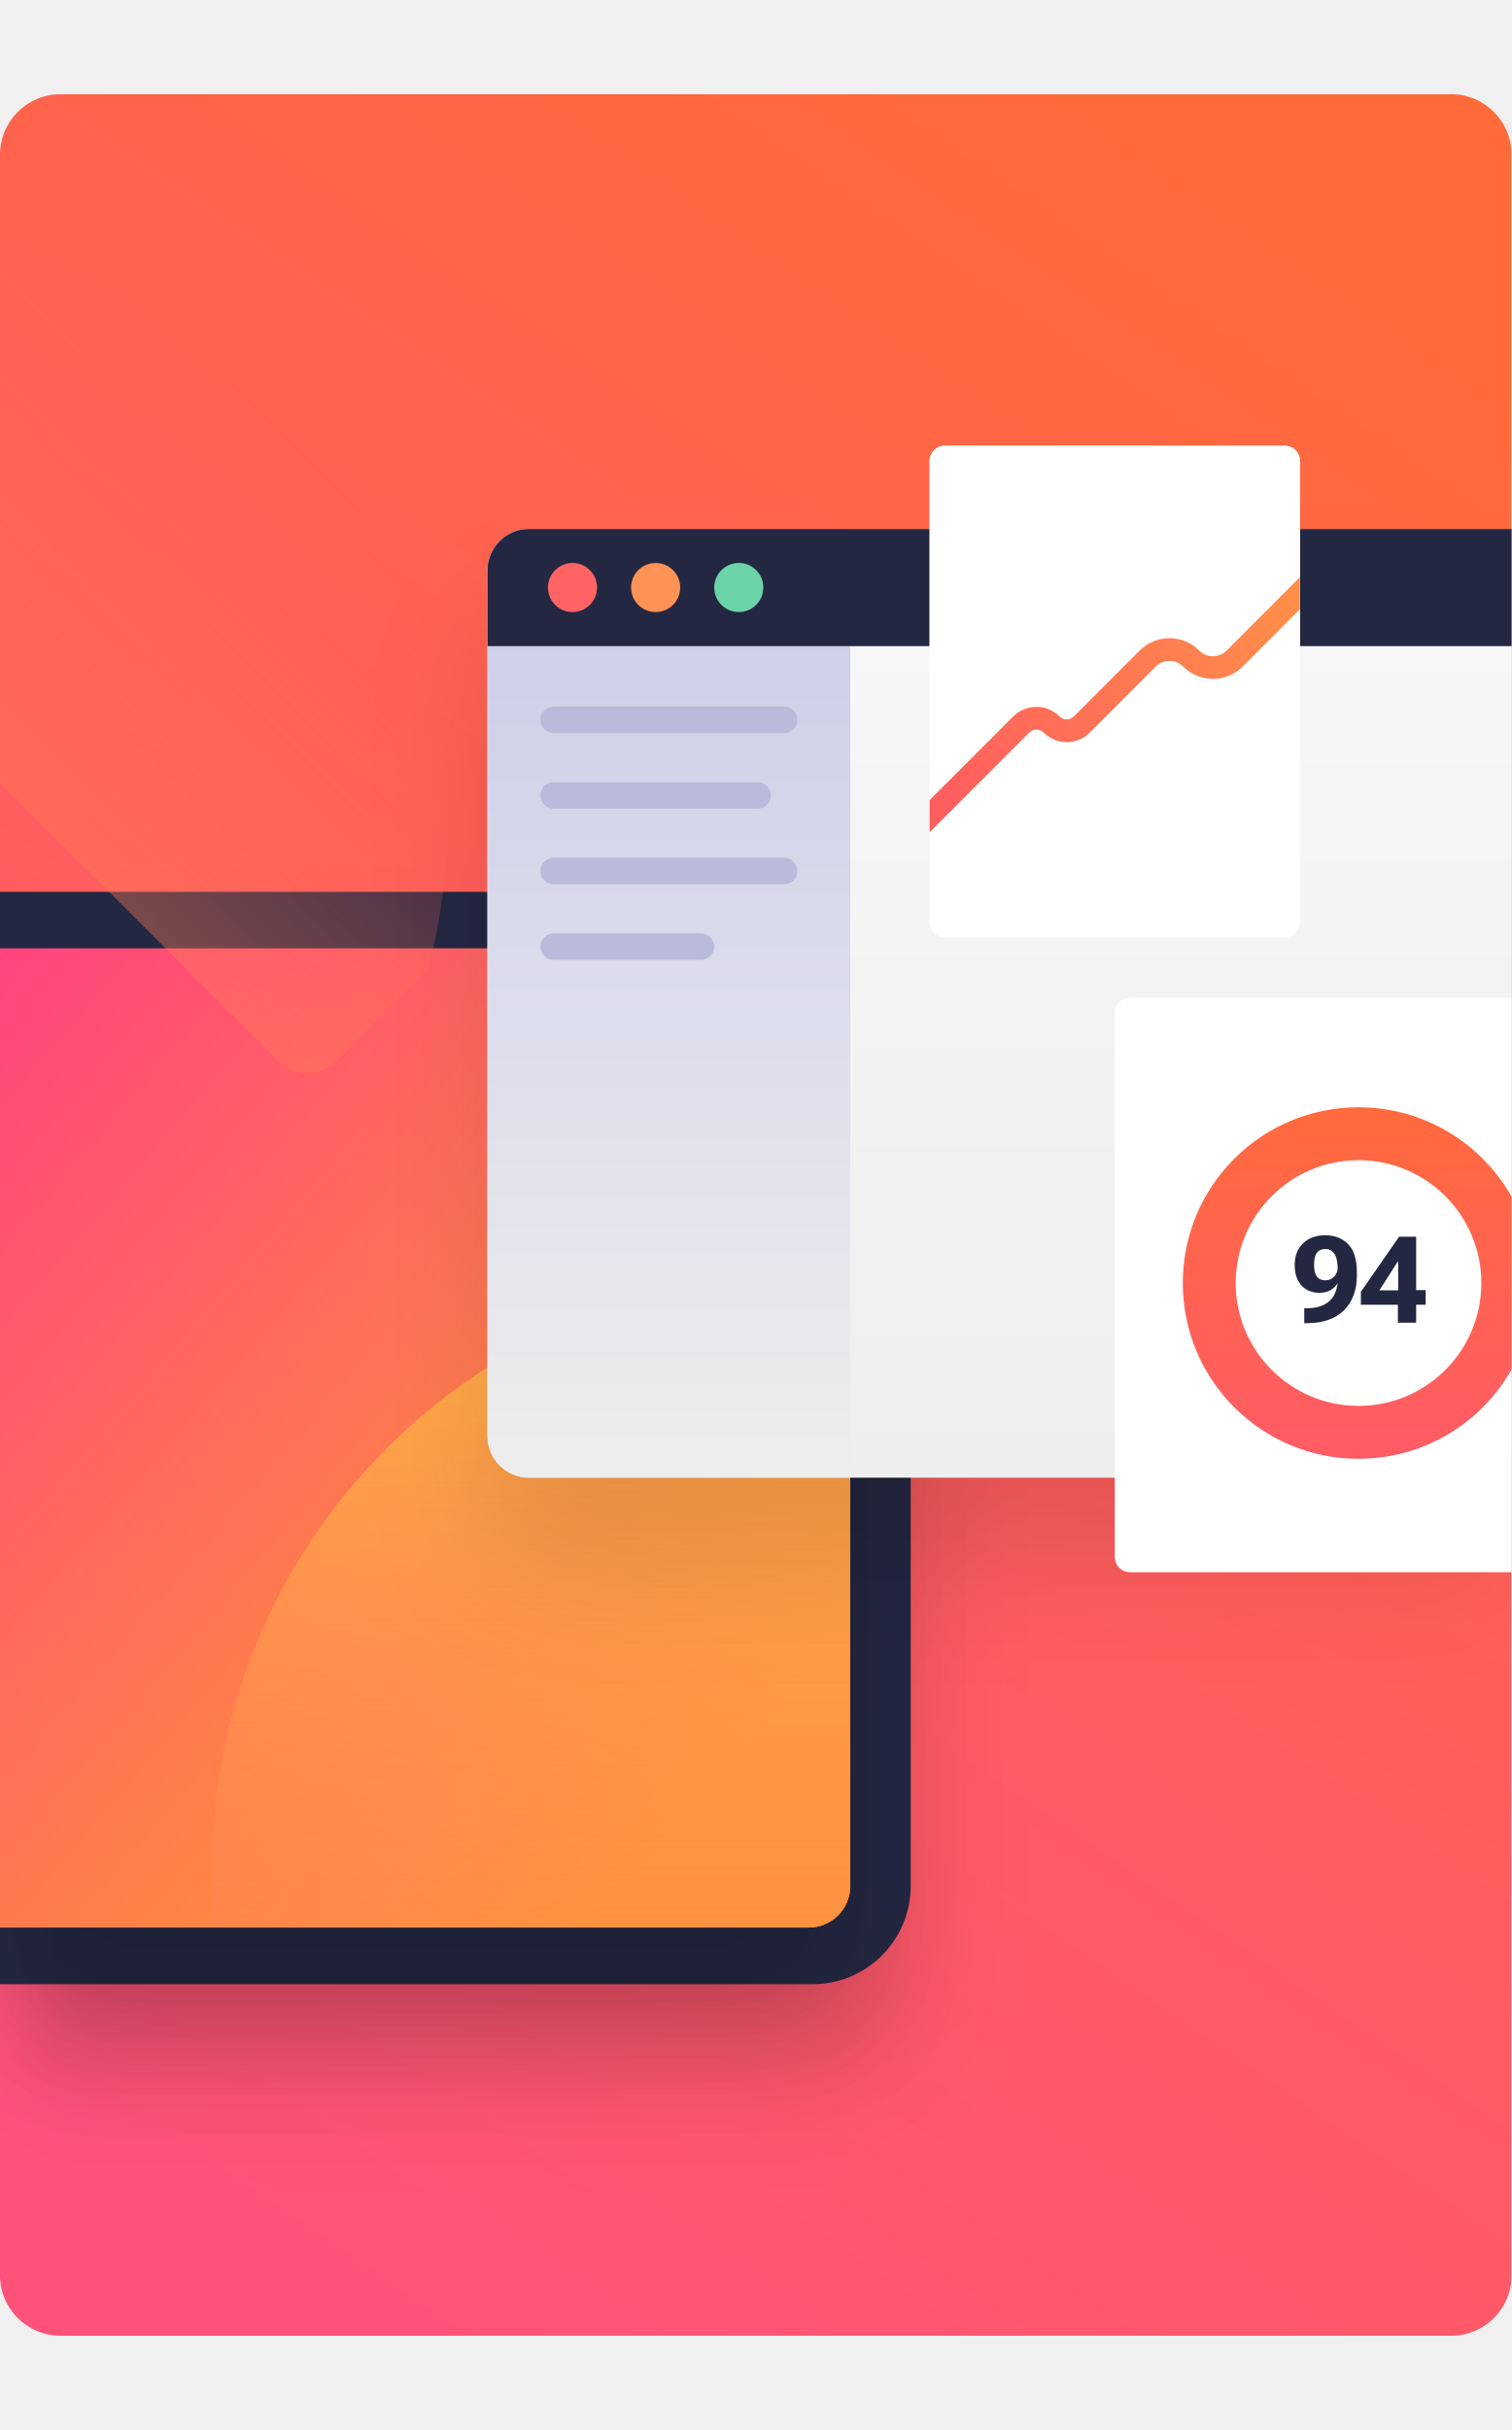
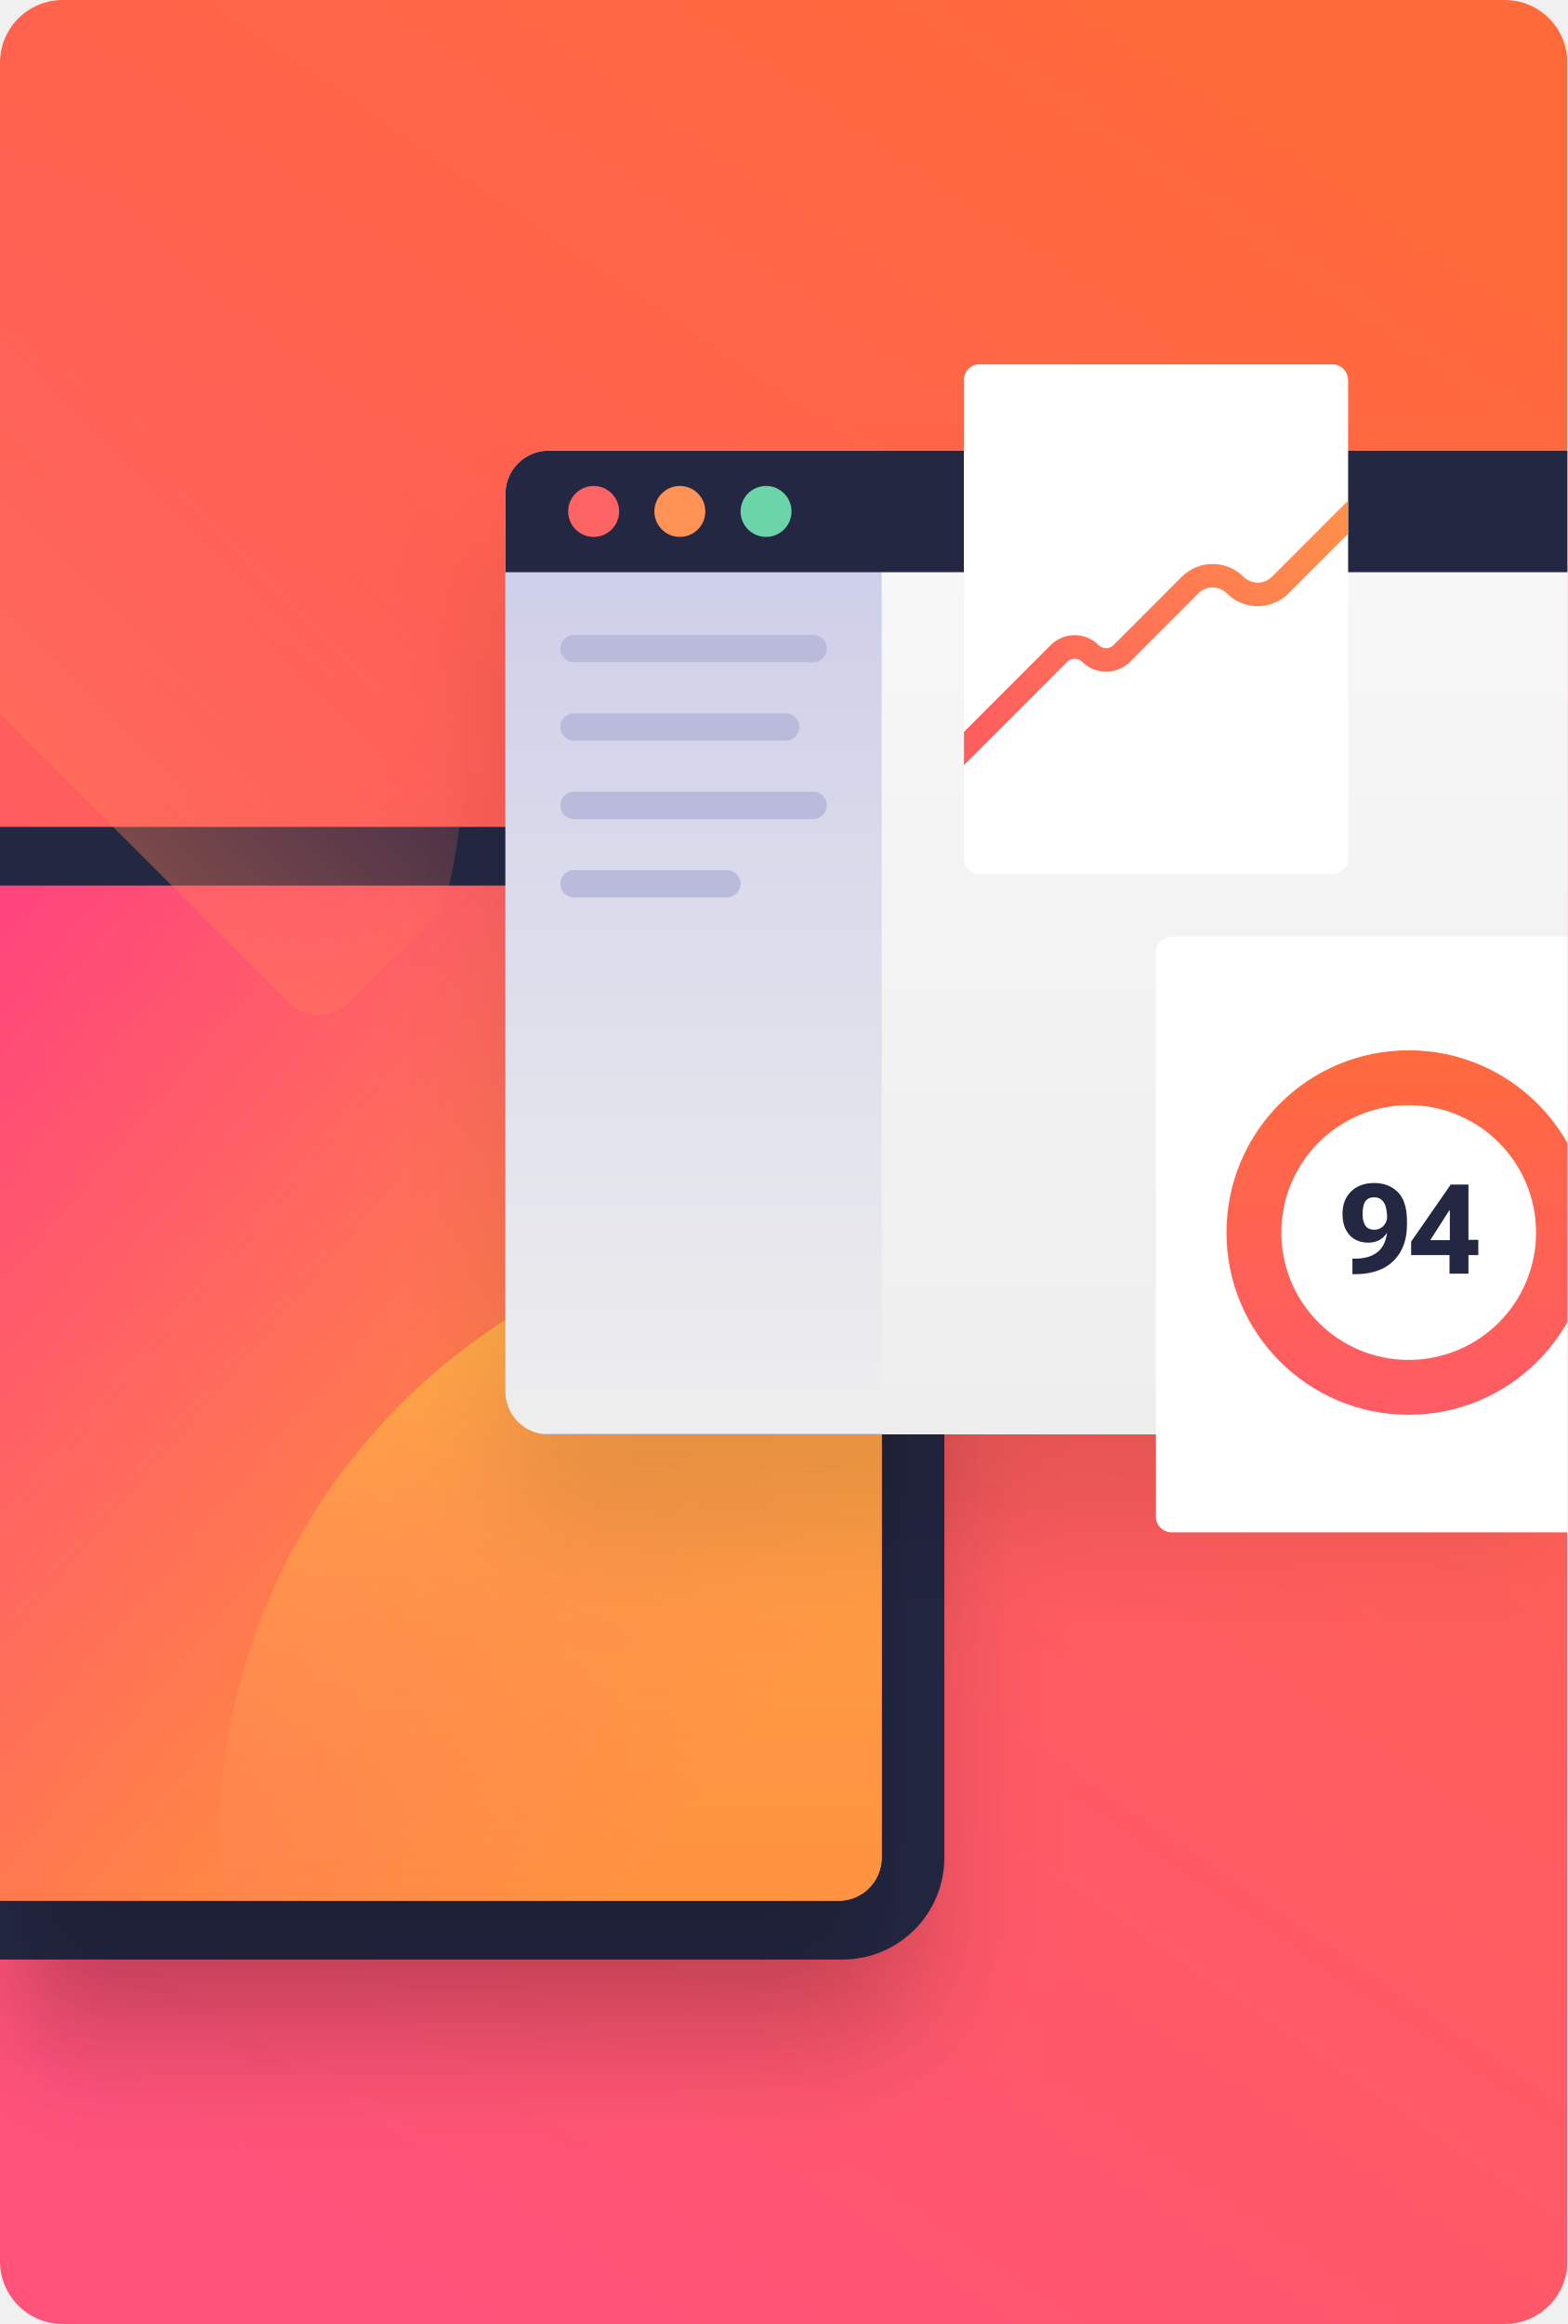
- <svg xmlns="http://www.w3.org/2000/svg" xmlns:xlink="http://www.w3.org/1999/xlink" width="280" height="450" viewBox="0 0 400 593">
+ <svg xmlns="http://www.w3.org/2000/svg" xmlns:xlink="http://www.w3.org/1999/xlink" width="100%" height="100%" viewBox="0 0 400 593">
  <defs>
    <linearGradient id="b" x1="72.75%" x2="27.25%" y1="0%" y2="100%">
      <stop offset="0%" stop-color="#FF6A3A" />
      <stop offset="100%" stop-color="#FF527B" />
    </linearGradient>
    <linearGradient id="h" x1="22.319%" x2="99.127%" y1="28.497%" y2="70.858%">
      <stop offset="0%" stop-color="#FF3E83" />
      <stop offset="100%" stop-color="#FF9F2E" />
    </linearGradient>
    <linearGradient id="k" x1="50%" x2="50%" y1="0%" y2="100%">
      <stop offset="0%" stop-color="#FFB443" />
      <stop offset="100%" stop-color="#FF5B64" stop-opacity="0" />
    </linearGradient>
    <linearGradient id="o" x1="50%" x2="50%" y1="0%" y2="100%">
      <stop offset="0%" stop-color="#F8F8F8" />
      <stop offset="100%" stop-color="#EEE" />
    </linearGradient>
    <linearGradient id="p" x1="50%" x2="50%" y1="0%" y2="100%">
      <stop offset="0%" stop-color="#CACBE8" />
      <stop offset="100%" stop-color="#EEE" />
      <stop offset="100%" stop-color="#CACBE8" />
    </linearGradient>
    <linearGradient id="r" x1="97.791%" x2="7.729%" y1="26.944%" y2="71.879%">
      <stop offset="0%" stop-color="#FF9049" />
      <stop offset="100%" stop-color="#FF5E5E" />
    </linearGradient>
    <linearGradient id="t" x1="50%" x2="50%" y1="0%" y2="100%">
      <stop offset="0%" stop-color="#FF6A3D" />
      <stop offset="100%" stop-color="#FF5B66" />
    </linearGradient>
    <path id="e" d="M0 26C0 11.64 11.64 0 26 0h381c14.36 0 26 11.64 26 26v237c0 14.36-11.64 26-26 26H26c-14.36 0-26-11.64-26-26V26Z" />
    <path id="g" d="M0 11C0 4.925 4.925 0 11 0h379c6.075 0 11 4.925 11 11v237c0 6.075-4.925 11-11 11H11c-6.075 0-11-4.925-11-11V11Z" />
    <path id="i" d="M0 11C0 4.925 4.925 0 11 0h379c6.075 0 11 4.925 11 11v237c0 6.075-4.925 11-11 11H11c-6.075 0-11-4.925-11-11V11Z" />
    <path id="n" d="M0 11C0 4.925 4.925 0 11 0h411c6.075 0 11 4.925 11 11v229c0 6.075-4.925 11-11 11H11c-6.075 0-11-4.925-11-11V11Z" />
    <path id="q" d="M0 4a4 4 0 0 1 4-4h90a4 4 0 0 1 4 4v122a4 4 0 0 1-4 4H4a4 4 0 0 1-4-4V4Z" />
    <filter id="d" width="127.7%" height="141.5%" x="-13.9%" y="-12.5%" filterUnits="objectBoundingBox">
      <feOffset dy="24" in="SourceAlpha" result="shadowOffsetOuter1" />
      <feGaussianBlur in="shadowOffsetOuter1" result="shadowBlurOuter1" stdDeviation="16" />
      <feColorMatrix in="shadowBlurOuter1" values="0 0 0 0 0 0 0 0 0 0 0 0 0 0 0 0 0 0 0.1 0" />
    </filter>
    <filter id="f" width="129.9%" height="146.3%" x="-15%" y="-13.9%" filterUnits="objectBoundingBox">
      <feOffset dy="24" in="SourceAlpha" result="shadowOffsetOuter1" />
      <feGaussianBlur in="shadowOffsetOuter1" result="shadowBlurOuter1" stdDeviation="16" />
      <feColorMatrix in="shadowBlurOuter1" values="0 0 0 0 0 0 0 0 0 0 0 0 0 0 0 0 0 0 0.1 0" />
    </filter>
    <filter id="j" width="129.9%" height="146.3%" x="-15%" y="-13.9%" filterUnits="objectBoundingBox">
      <feOffset dy="24" in="SourceAlpha" result="shadowOffsetOuter1" />
      <feGaussianBlur in="shadowOffsetOuter1" result="shadowBlurOuter1" stdDeviation="16" />
      <feColorMatrix in="shadowBlurOuter1" values="0 0 0 0 0 0 0 0 0 0 0 0 0 0 0 0 0 0 0.1 0" />
    </filter>
    <filter id="m" width="127.7%" height="147.8%" x="-13.9%" y="-14.3%" filterUnits="objectBoundingBox">
      <feOffset dy="24" in="SourceAlpha" result="shadowOffsetOuter1" />
      <feGaussianBlur in="shadowOffsetOuter1" result="shadowBlurOuter1" stdDeviation="16" />
      <feColorMatrix in="shadowBlurOuter1" values="0 0 0 0 0 0 0 0 0 0 0 0 0 0 0 0 0 0 0.1 0" />
    </filter>
    <rect id="a" width="400" height="593" x="0" y="0" rx="16" />
  </defs>
  <g fill="none" fill-rule="evenodd">
    <mask id="c" fill="#fff">
      <use xlink:href="#a" />
    </mask>
    <rect width="400" height="593" rx="16" />
    <path fill="url(#b)" fill-rule="nonzero" d="M0 0h400v593H0z" mask="url(#c)" />
    <g mask="url(#c)">
      <g fill-rule="nonzero" transform="translate(-192 211)">
        <use xlink:href="#e" fill="#000" filter="url(#d)" />
        <use xlink:href="#e" fill="#242742" />
      </g>
      <g transform="translate(-176 226)">
        <g fill-rule="nonzero">
          <use xlink:href="#g" fill="#000" filter="url(#f)" />
          <use xlink:href="#g" fill="url(#h)" />
        </g>
        <mask id="l" fill="#fff">
          <use xlink:href="#i" />
        </mask>
        <g fill-rule="nonzero">
          <use xlink:href="#i" fill="#000" filter="url(#j)" />
          <use xlink:href="#i" fill="url(#h)" />
        </g>
        <circle cx="390" cy="244" r="158" fill="url(#k)" fill-rule="nonzero" mask="url(#l)" />
        <circle cx="136.446" cy="-34.554" r="158" fill="url(#k)" fill-rule="nonzero" mask="url(#l)" transform="rotate(-135 136.446 -34.554)" />
      </g>
      <g fill-rule="nonzero" transform="translate(129 115)">
        <use xlink:href="#n" fill="#000" filter="url(#m)" />
        <use xlink:href="#n" fill="url(#o)" />
        <path fill="url(#p)" d="M0 11C0 4.925 4.925 0 11 0h85v251H11c-6.075 0-11-4.925-11-11V11Z" />
        <path fill="#BABBDB" d="M14 50.5a3.5 3.5 0 0 1 3.5-3.5h61a3.5 3.5 0 0 1 0 7h-61a3.5 3.5 0 0 1-3.5-3.5Zm0 20a3.5 3.5 0 0 1 3.5-3.5h54a3.5 3.5 0 0 1 0 7h-54a3.5 3.5 0 0 1-3.5-3.5Zm0 20a3.5 3.5 0 0 1 3.5-3.5h61a3.5 3.5 0 0 1 0 7h-61a3.5 3.5 0 0 1-3.5-3.5Zm0 20a3.5 3.5 0 0 1 3.5-3.5h39a3.5 3.5 0 1 1 0 7h-39a3.5 3.5 0 0 1-3.5-3.5Z" />
        <path fill="#242742" d="M0 11C0 4.925 4.925 0 11 0h411c6.075 0 11 4.925 11 11v20H0V11Z" />
        <g transform="translate(16 9)">
          <circle cx="6.5" cy="6.5" r="6.5" fill="#FF6464" />
          <circle cx="28.5" cy="6.5" r="6.5" fill="#FF9255" />
          <circle cx="50.5" cy="6.5" r="6.5" fill="#6BD4A8" />
        </g>
      </g>
      <g transform="translate(246 93)">
        <path fill="#FFF" fill-rule="nonzero" d="M0 4a4 4 0 0 1 4-4h90a4 4 0 0 1 4 4v122a4 4 0 0 1-4 4H4a4 4 0 0 1-4-4V4Z" />
        <mask id="s" fill="#fff">
          <use xlink:href="#q" />
        </mask>
        <use xlink:href="#q" fill="#FFF" fill-rule="nonzero" />
        <path fill="url(#r)" fill-rule="nonzero" d="M108.12 28.878a3 3 0 0 1 .002 4.243L82.847 58.41c-4.348 4.351-11.4 4.351-15.749 0a5.132 5.132 0 0 0-7.26 0L42.406 75.853a8.668 8.668 0 0 1-12.262 0 2.668 2.668 0 0 0-3.774 0l-32.248 32.268a3 3 0 1 1-4.244-4.242l32.248-32.267a8.668 8.668 0 0 1 12.262 0 2.668 2.668 0 0 0 3.774 0L55.594 54.17c4.348-4.35 11.4-4.35 15.748 0a5.132 5.132 0 0 0 7.26 0l25.276-25.29a3 3 0 0 1 4.243-.002Z" mask="url(#s)" />
        <path fill="#FFF" fill-rule="nonzero" d="M49 150a4 4 0 0 1 4-4h120a4 4 0 0 1 4 4v144a4 4 0 0 1-4 4H53a4 4 0 0 1-4-4V150Z" />
        <path fill="url(#t)" d="M46.5 79C64.45 79 79 64.45 79 46.5S64.45 14 46.5 14 14 28.55 14 46.5 28.55 79 46.5 79Zm0 14C72.181 93 93 72.181 93 46.5S72.181 0 46.5 0 0 20.819 0 46.5 20.819 93 46.5 93Z" transform="translate(67 175)" />
        <path fill="#242742" fill-rule="nonzero" d="M96.61 216.72c0 2.27.589 4.067 1.766 5.39 1.177 1.313 2.78 1.969 4.812 1.969 1.886 0 3.36-.672 4.422-2.016 1.073-1.344 1.61-3.02 1.61-5.031h-1.172c0 1.146-.318 2.057-.954 2.734-.635.677-1.427 1.016-2.375 1.016-1.01 0-1.76-.339-2.25-1.016-.49-.687-.734-1.692-.734-3.015 0-1.51.245-2.594.734-3.25.5-.667 1.24-1 2.22-1 1.051 0 1.869.432 2.452 1.297.584.864.875 2.411.875 4.64l.14.625c0 3.302-.723 5.646-2.171 7.031-1.448 1.386-3.495 2.073-6.14 2.063h-.704v3.969h.813c4.25-.042 7.495-1.193 9.734-3.453 2.25-2.271 3.375-5.329 3.375-9.172v-.813c0-3.458-.776-5.958-2.328-7.5-1.552-1.552-3.557-2.328-6.016-2.328-2.468 0-4.437.714-5.906 2.14-1.469 1.428-2.203 3.334-2.203 5.72ZM123.923 232h4.828v-22.75h-4.516l-10.11 14.563v3.438h17.141v-3.891h-4.937l-.813.078h-6.5l4.828-7.562h.157v9.593l-.079.547v5.985Z" />
      </g>
    </g>
  </g>
</svg>
